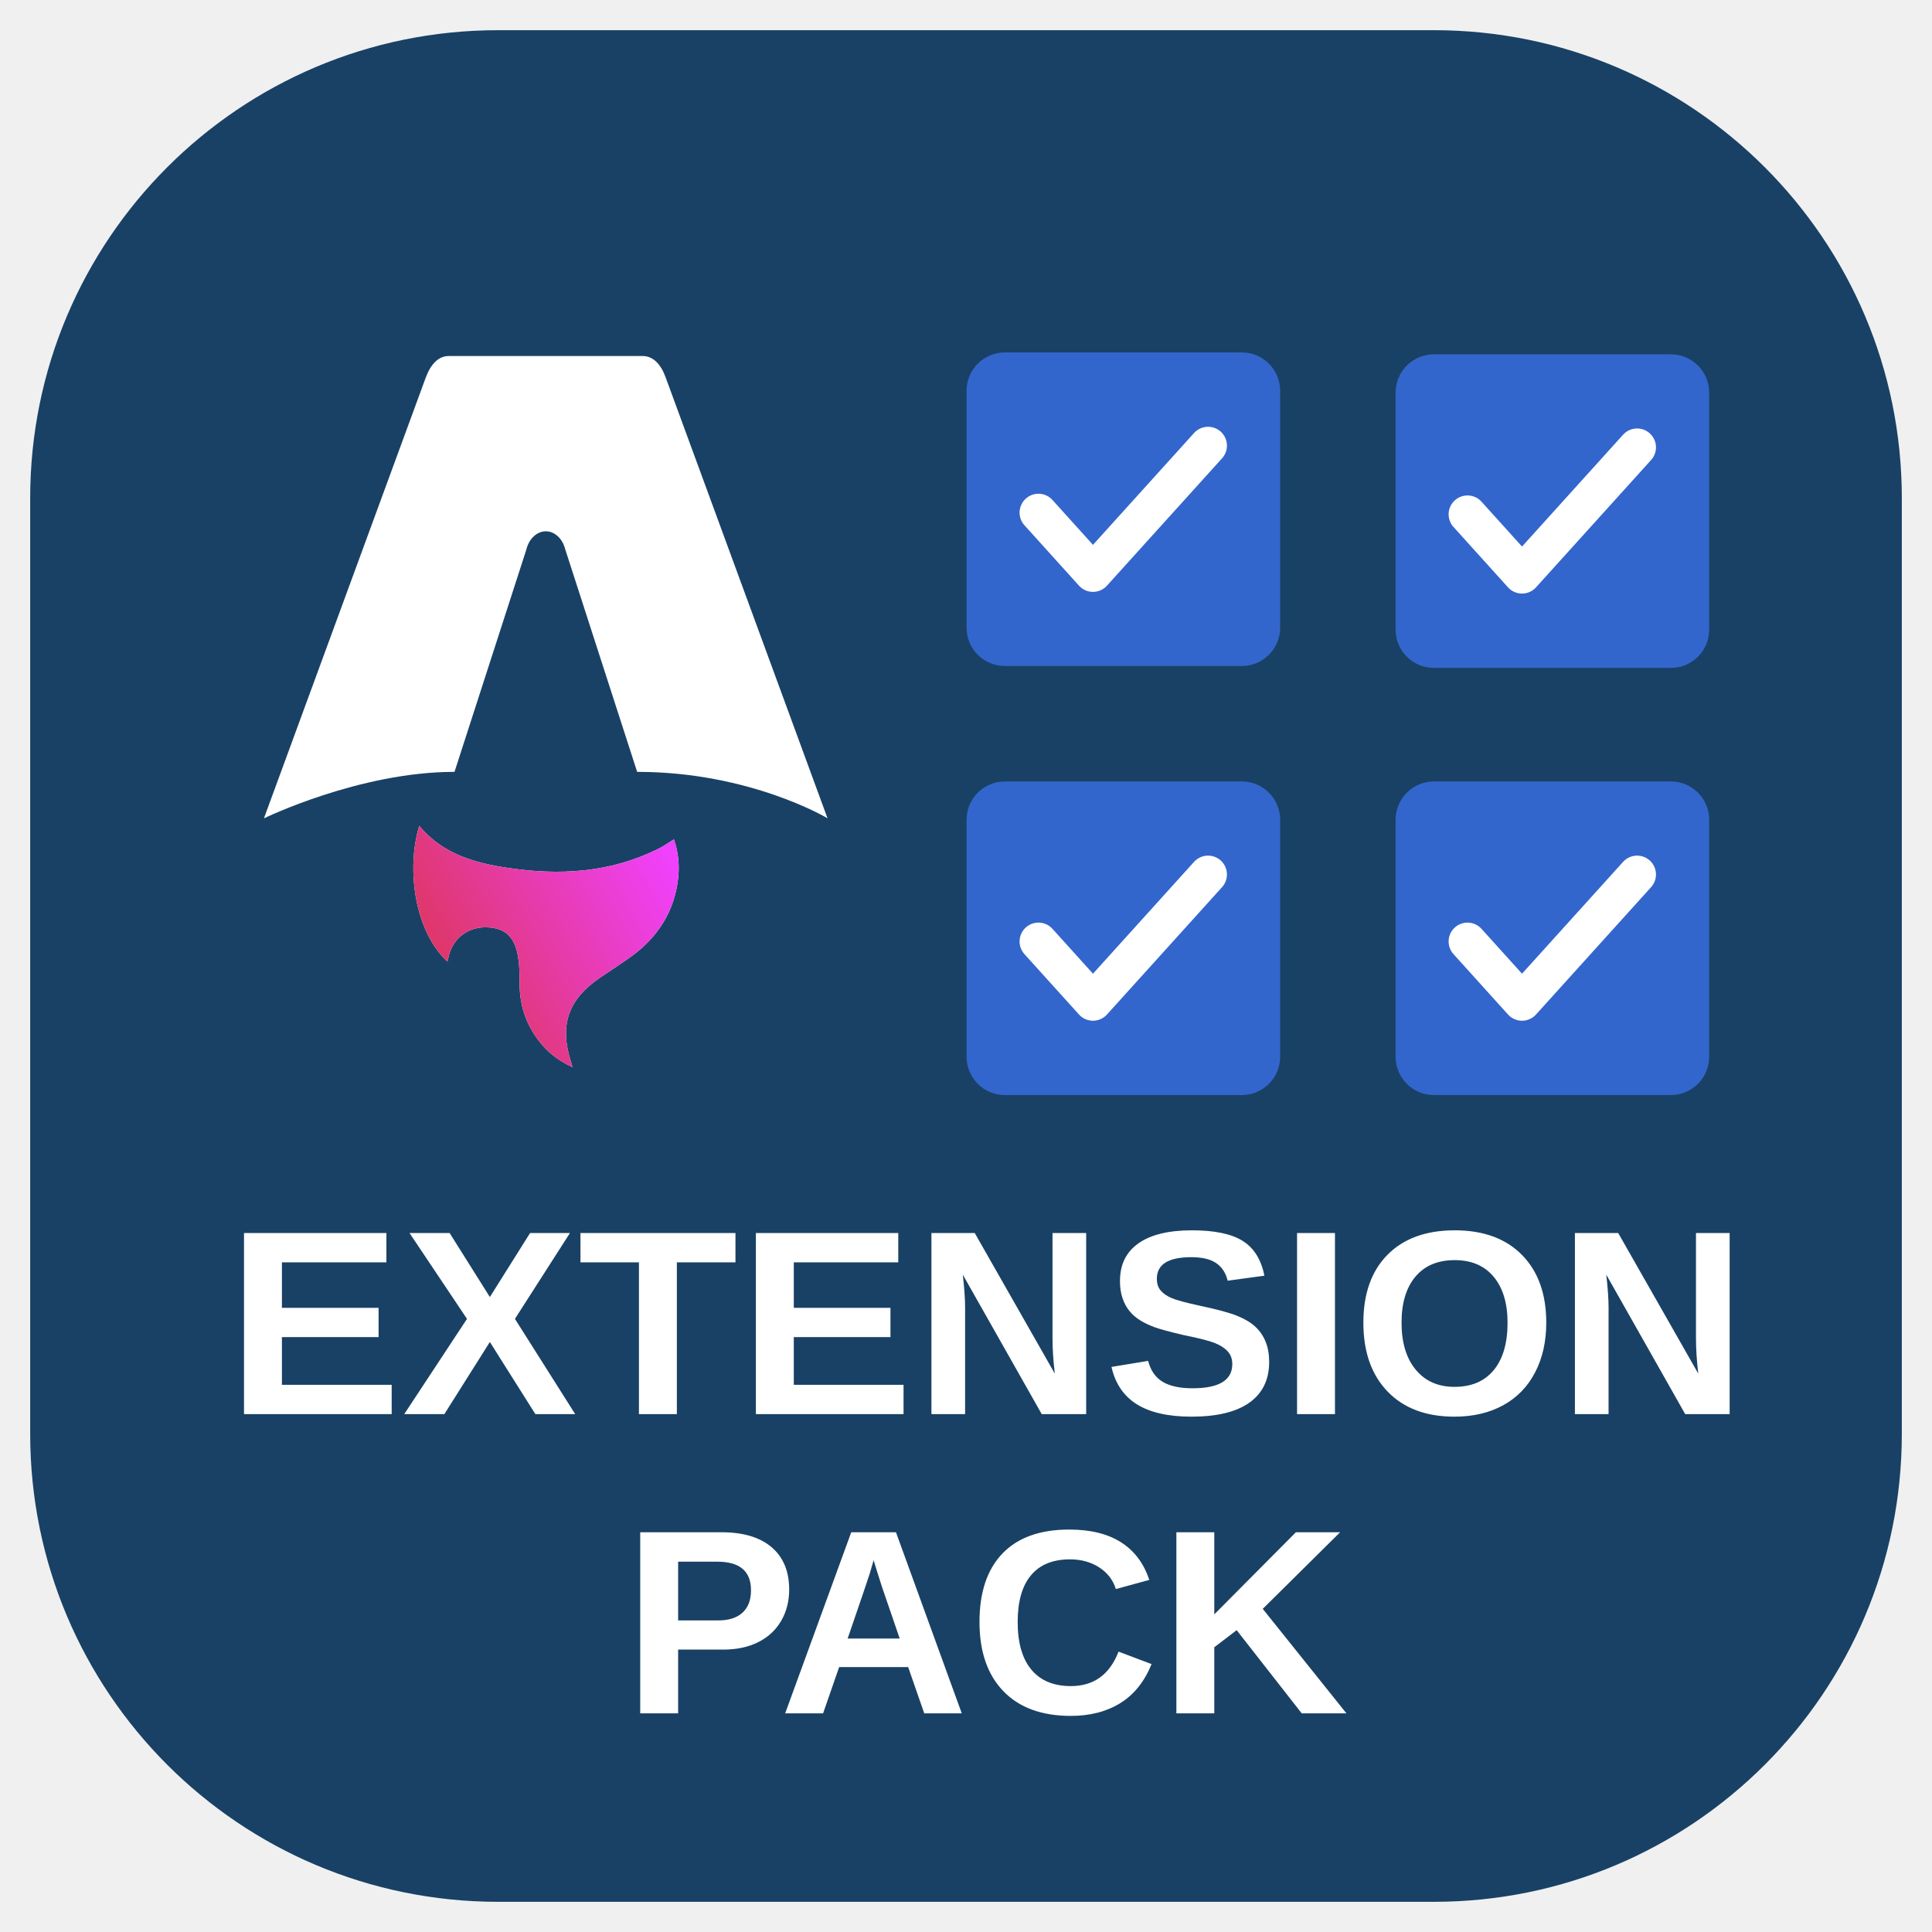
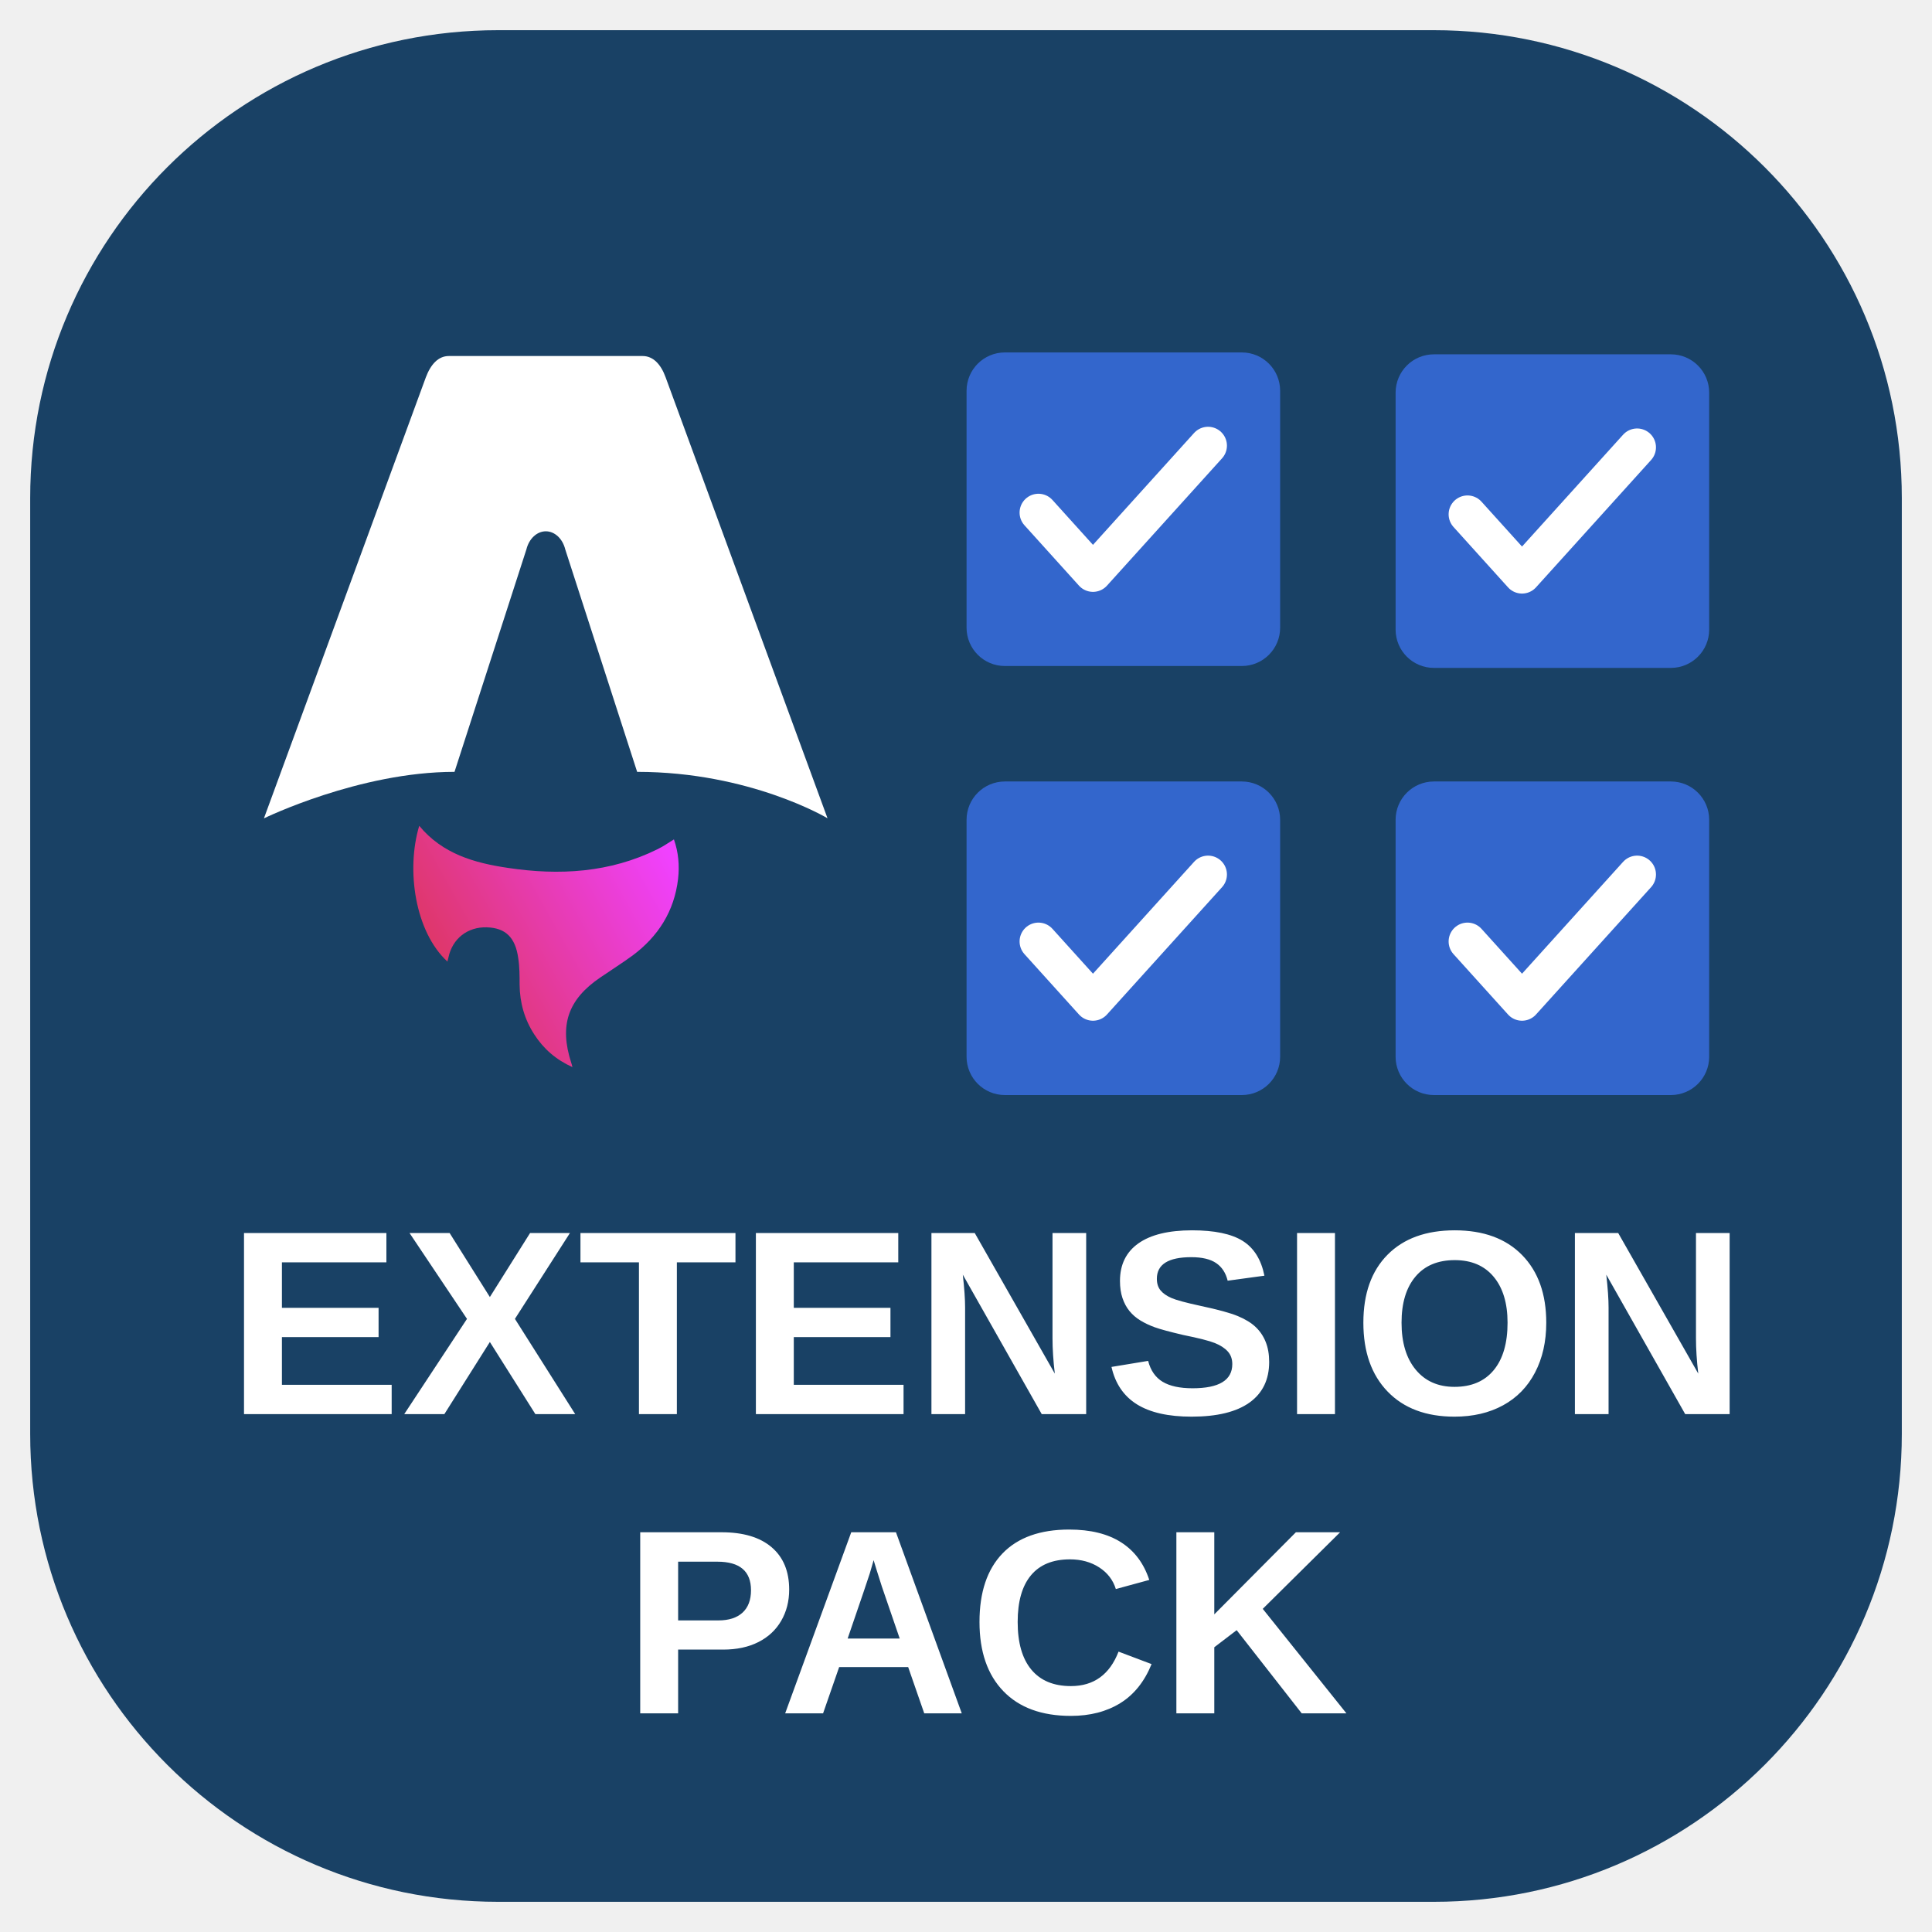
<svg xmlns="http://www.w3.org/2000/svg" id="Layer_1" version="1.1" viewBox="0 0 1024 1024">
  <defs>
    <style>
      .st0, .st1 {
        fill: #fff;
      }

      .st2 {
        fill: #194165;
      }

      .st3 {
        fill: none;
        stroke: #fff;
        stroke-linecap: round;
        stroke-linejoin: round;
      }

      .st3, .st4 {
        stroke-width: 20px;
      }

      .st4 {
        fill: #36c;
        stroke: #36c;
      }

      .st1 {
        font-family: Arial;
        font-size: 139.5px;
        font-weight: 700;
      }

      .st1, .st5 {
        isolation: isolate;
      }

-       .st7 {
-         fill: url(#gradient);
+       .st6 {
+         fill: url(#_未命名的渐变);
      }
    </style>
-     <linearGradient id="gradient" x1="-1227.3" y1="-382.3" x2="-1221.2" y2="-385.4" gradientTransform="translate(33575.4 9976.6) scale(27.2 24.7)" gradientUnits="userSpaceOnUse">
+     <linearGradient id="_未命名的渐变" data-name="未命名的渐变" x1="-1657.9" y1="1434.2" x2="-1651.8" y2="1437.3" gradientTransform="translate(45286.8 35958.7) scale(27.2 -24.7)" gradientUnits="userSpaceOnUse">
      <stop offset="0" stop-color="#d83333" />
      <stop offset="1" stop-color="#f041ff" />
    </linearGradient>
  </defs>
  <rect id="svg_1" class="st2" x="16" y="16" width="992" height="992" rx="248" ry="248" />
  <g id="svg_40">
    <g id="svg_2">
      <g id="svg_3">
        <rect id="svg_4" class="st4" x="522.3" y="196.8" width="146.2" height="146.2" rx="10.3" ry="10.3" />
        <path id="svg_5" class="st3" d="M550.4,271.7l28.9,32,61-67.5" />
      </g>
    </g>
    <g id="svg_28">
      <g id="svg_27">
        <rect id="svg_25" class="st4" x="749.7" y="424.2" width="146.2" height="146.2" rx="10.3" ry="10.3" />
        <path id="svg_26" class="st3" d="M777.8,499l28.9,32,61-67.5" />
      </g>
    </g>
    <g id="svg_33">
      <g id="svg_32">
        <rect id="svg_30" class="st4" x="749.7" y="197.8" width="146.2" height="146.2" rx="10.3" ry="10.3" />
        <path id="svg_31" class="st3" d="M777.8,272.6l28.9,32,61-67.5" />
      </g>
    </g>
    <g id="svg_38">
      <g id="svg_37">
        <rect id="svg_35" class="st4" x="522.3" y="424.2" width="146.2" height="146.2" rx="10.3" ry="10.3" />
        <path id="svg_36" class="st3" d="M550.4,499l28.9,32,61-67.5" />
      </g>
    </g>
  </g>
  <g id="svg_6">
-     <path id="svg_7" class="st0" d="M237.1,509.6c-17-15.6-22-48.3-14.9-71.9,12.3,14.9,29.3,19.7,47,22.3,27.2,4.1,54,2.6,79.3-9.9,2.9-1.4,5.6-3.3,8.7-5.2,2.4,6.9,3,13.8,2.2,20.9-2,17.2-10.6,30.6-24.2,40.7-5.5,4-11.2,7.6-16.9,11.5-17.3,11.7-22,25.4-15.5,45.4.2.5.3,1,.6,2.2-8.8-4-15.3-9.7-20.2-17.3-5.2-8-7.7-16.8-7.8-26.4,0-4.7,0-9.4-.7-13.9-1.5-11.2-6.8-16.2-16.7-16.5-10.2-.3-18.2,6-20.3,15.9-.2.8-.4,1.5-.6,2.4h0v-.2Z" />
-     <path id="svg_8" class="st7" d="M237.1,509.6c-17-15.6-22-48.3-14.9-71.9,12.3,14.9,29.3,19.7,47,22.3,27.2,4.1,54,2.6,79.3-9.9,2.9-1.4,5.6-3.3,8.7-5.2,2.4,6.9,3,13.8,2.2,20.9-2,17.2-10.6,30.6-24.2,40.7-5.5,4-11.2,7.6-16.9,11.5-17.3,11.7-22,25.4-15.5,45.4.2.5.3,1,.6,2.2-8.8-4-15.3-9.7-20.2-17.3-5.2-8-7.7-16.8-7.8-26.4,0-4.7,0-9.4-.7-13.9-1.5-11.2-6.8-16.2-16.7-16.5-10.2-.3-18.2,6-20.3,15.9-.2.8-.4,1.5-.6,2.4h0v-.2Z" />
+     <path id="svg_8" class="st6" d="M237.1,509.6c-17-15.6-22-48.3-14.9-71.9,12.3,14.9,29.3,19.7,47,22.3,27.2,4.1,54,2.6,79.3-9.9,2.9-1.4,5.6-3.3,8.7-5.2,2.4,6.9,3,13.8,2.2,20.9-2,17.2-10.6,30.6-24.2,40.7-5.5,4-11.2,7.6-16.9,11.5-17.3,11.7-22,25.4-15.5,45.4.2.5.3,1,.6,2.2-8.8-4-15.3-9.7-20.2-17.3-5.2-8-7.7-16.8-7.8-26.4,0-4.7,0-9.4-.7-13.9-1.5-11.2-6.8-16.2-16.7-16.5-10.2-.3-18.2,6-20.3,15.9-.2.8-.4,1.5-.6,2.4h0v-.2h0Z" />
    <path id="svg_9" class="st0" d="M140,433.7s50.4-24.6,100.9-24.6l38.1-117.9c1.4-5.7,5.6-9.6,10.3-9.6s8.9,3.9,10.3,9.6l38.1,117.9c59.9,0,100.9,24.6,100.9,24.6,0,0-85.6-233.2-85.8-233.7-2.5-6.9-6.6-11.3-12.2-11.3h-102.7c-5.6,0-9.6,4.4-12.2,11.3-.2.5-85.8,233.7-85.8,233.7h.1Z" />
  </g>
  <g id="svg_43" class="st5">
-     <text class="st1" transform="translate(120 749.5)">
-       <tspan x="0" y="0">EXTENSION</tspan>
-     </text>
+     <g class="st5">
+       <text class="st1" transform="translate(120 749.5)">
+         <tspan x="0" y="0">EXTENSION</tspan>
+       </text>
+     </g>
  </g>
  <g id="svg_42" class="st5">
-     <text class="st1" transform="translate(330 908.1)">
-       <tspan x="0" y="0">PACK</tspan>
-     </text>
+     <g class="st5">
+       <text class="st1" transform="translate(330 908.1)">
+         <tspan x="0" y="0">PACK</tspan>
+       </text>
+     </g>
  </g>
</svg>
